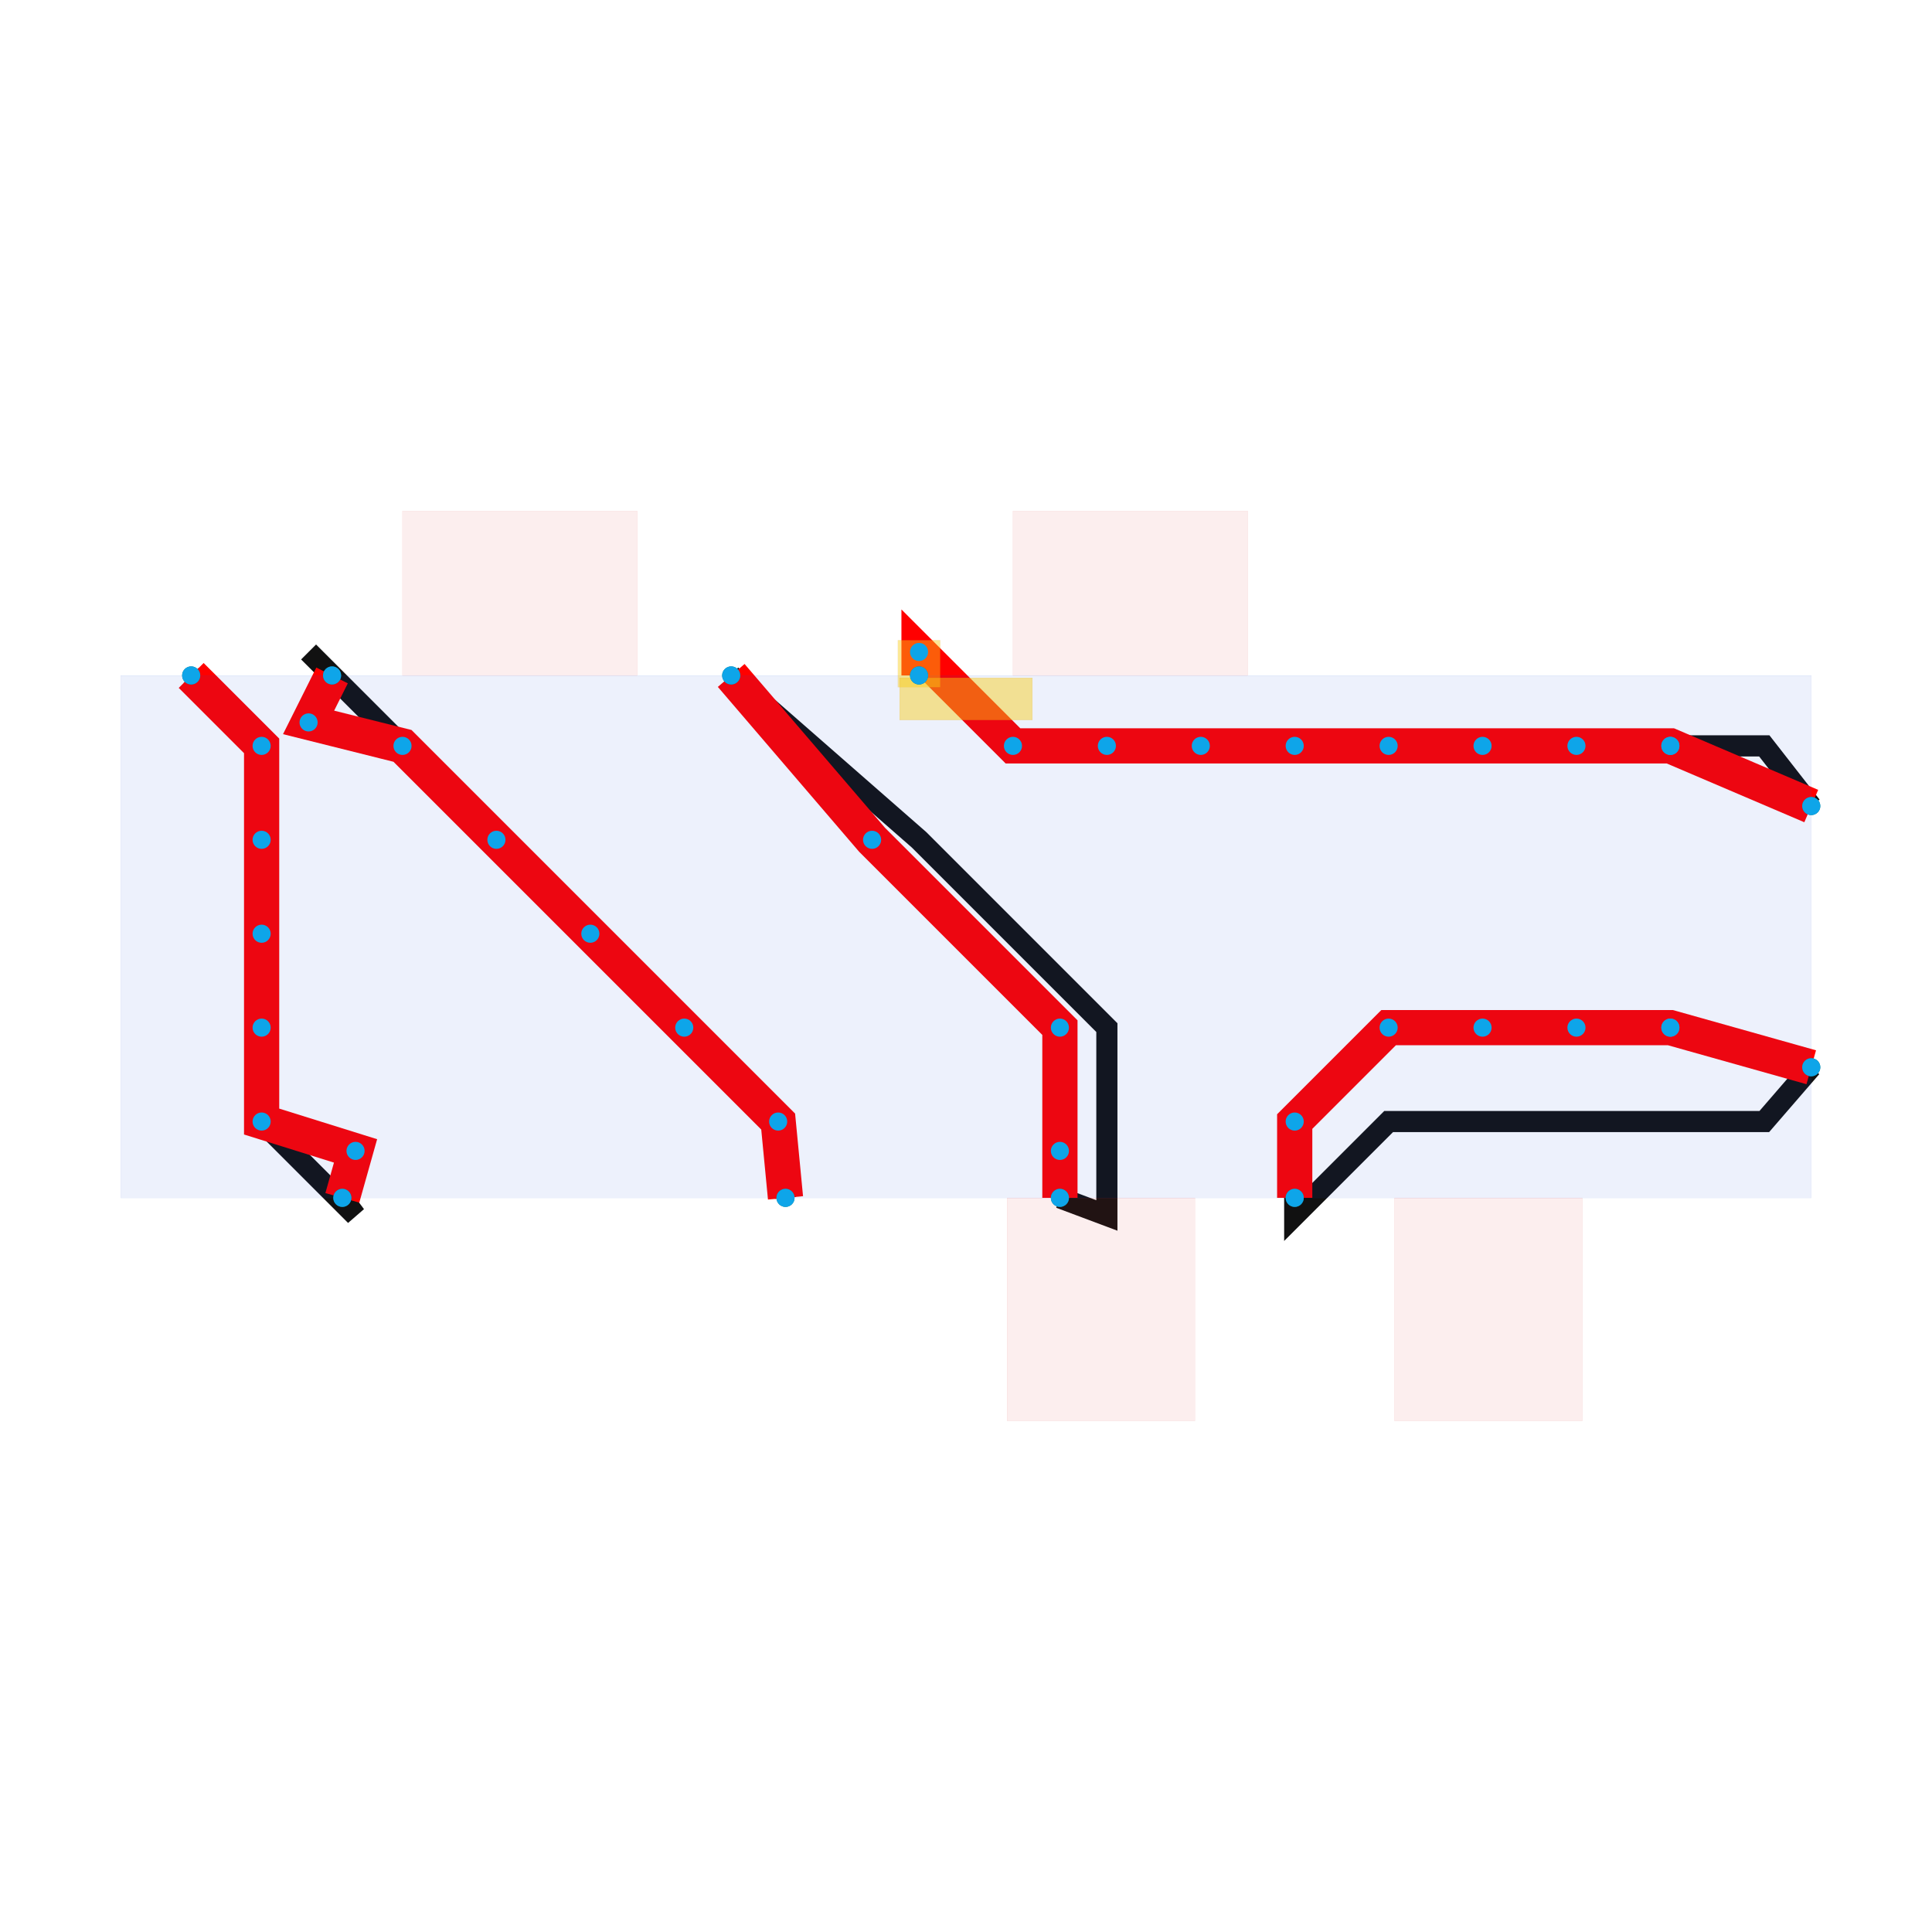
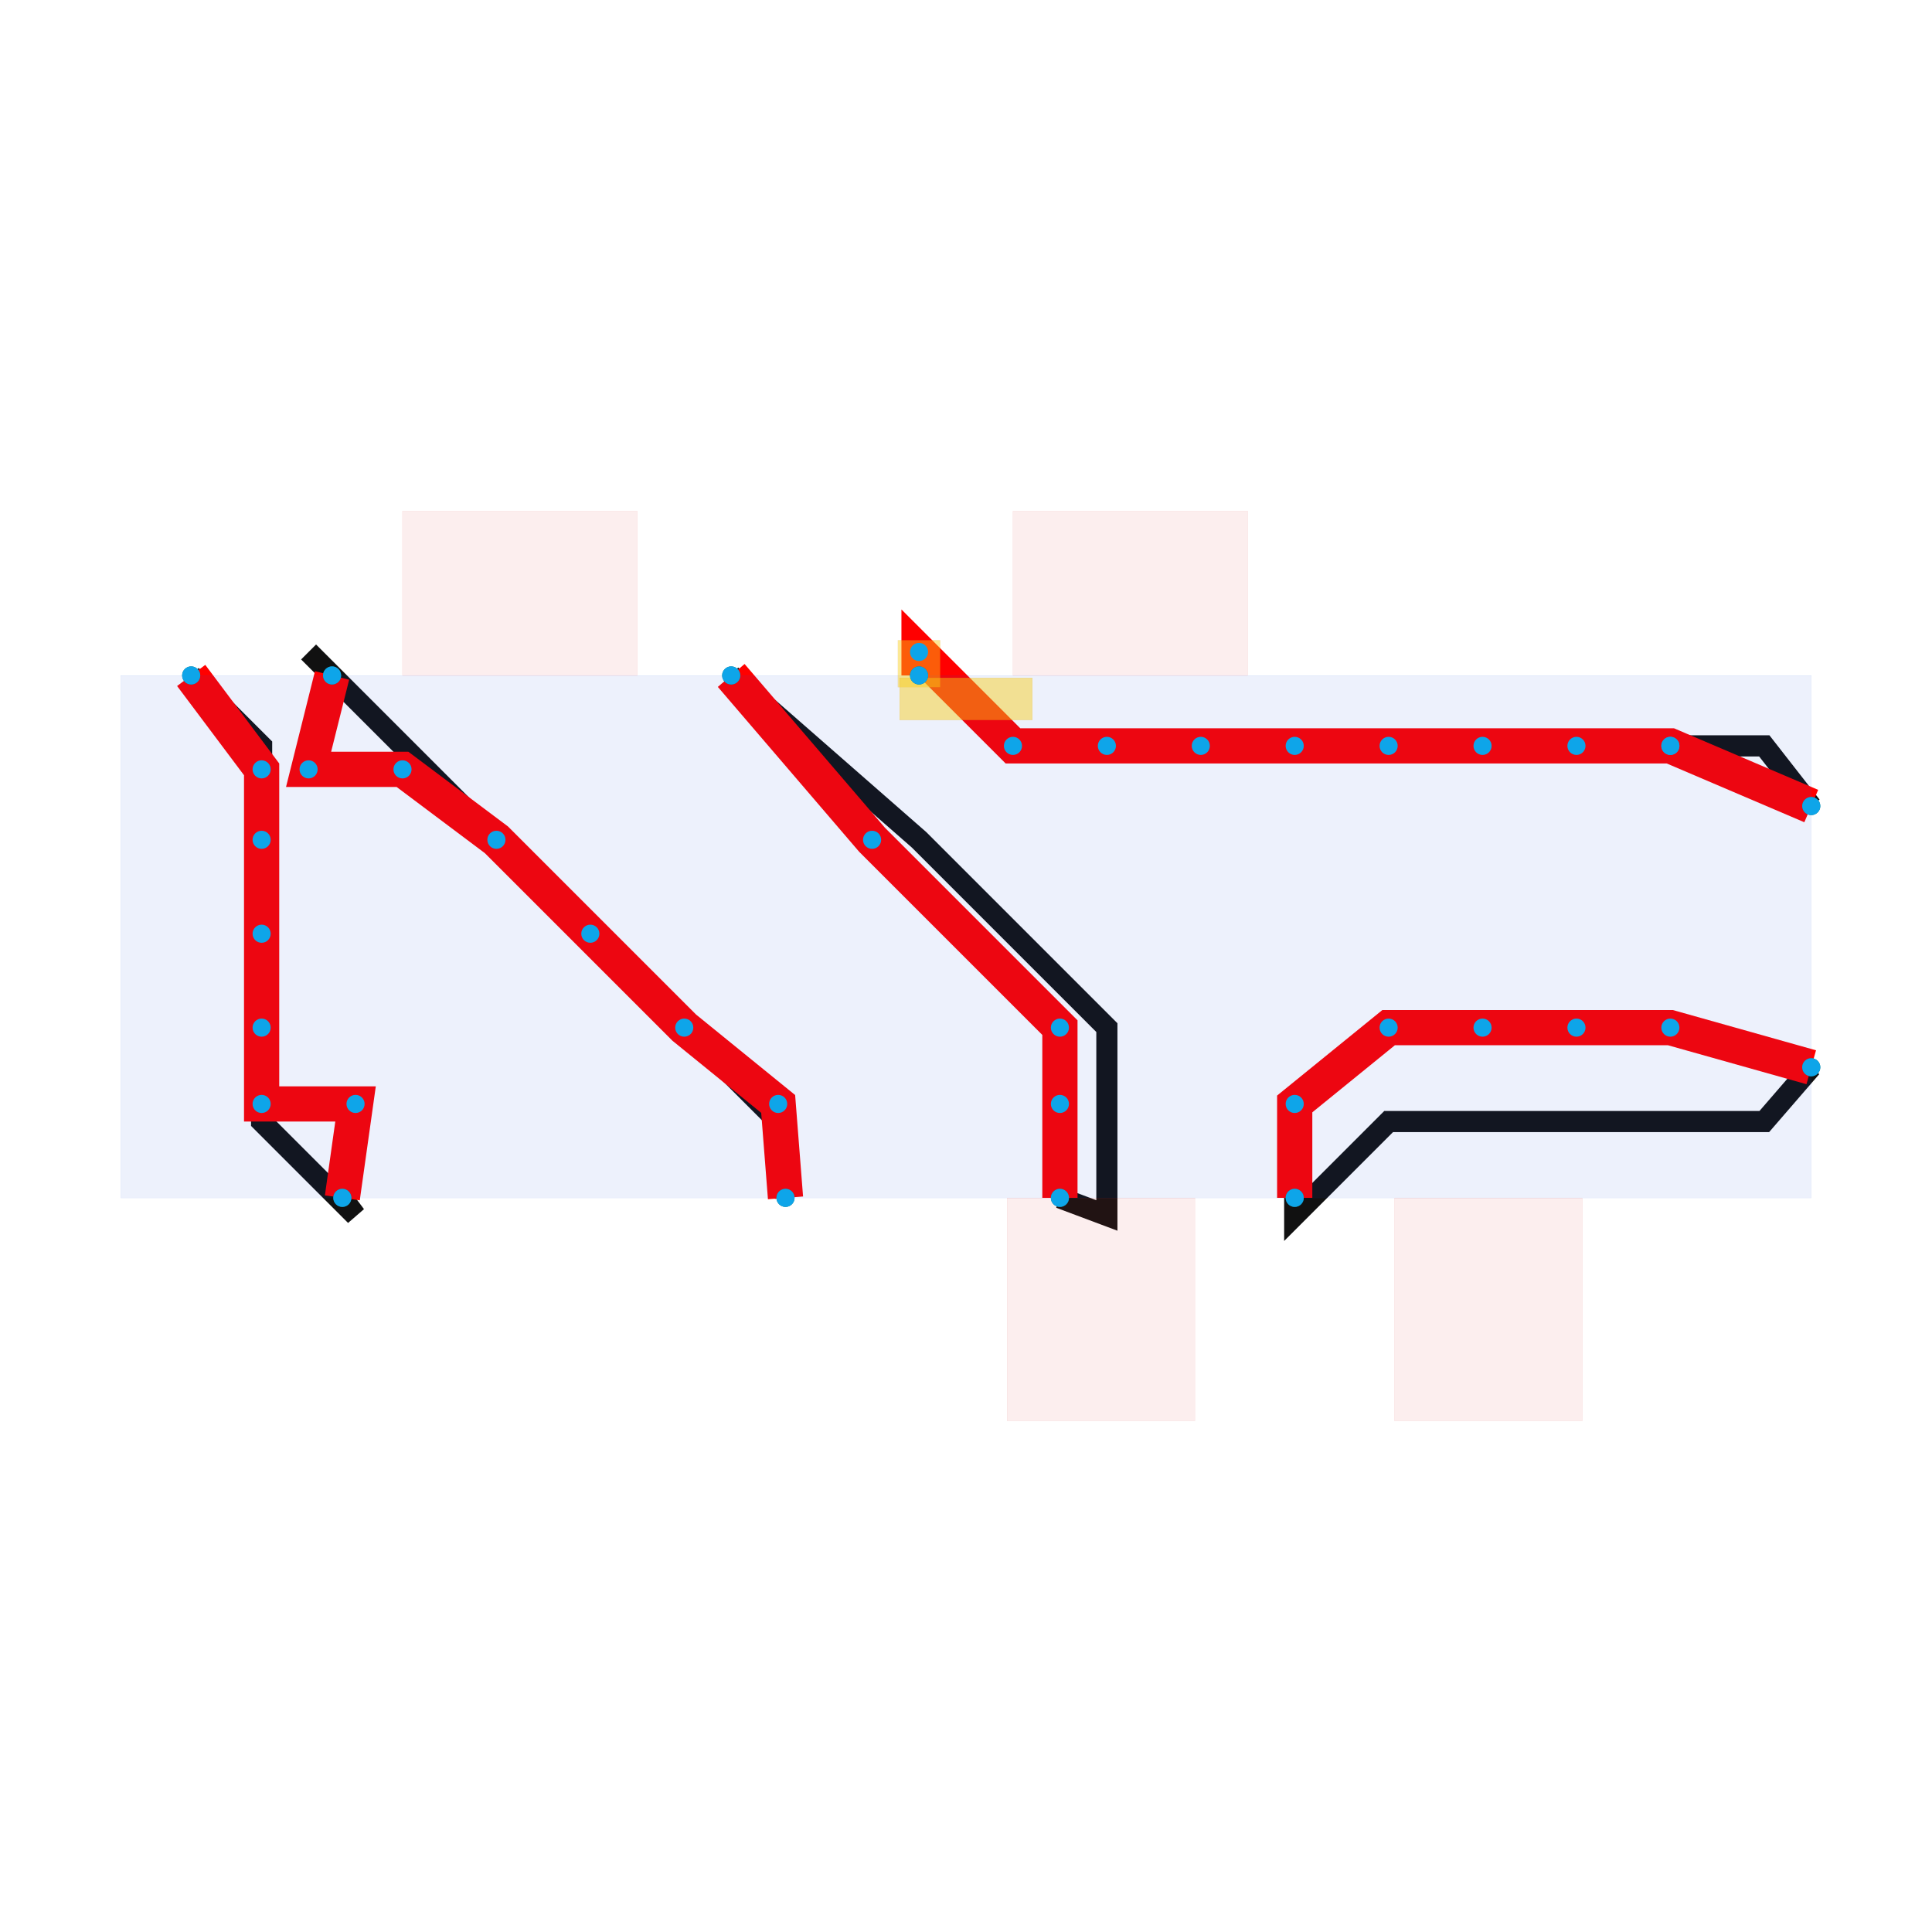
<svg xmlns="http://www.w3.org/2000/svg" width="640" height="640" viewBox="0 0 640 640">
  <rect width="100%" height="100%" fill="white" />
  <g>
    <polyline data-points="-8,-9.525 -8,-9.600000000000001 -7.6,-9.200000000000001 -7.199999999999999,-9.200000000000001 -6.799999999999999,-9.200000000000001 -6.399999999999999,-9.200000000000001 -5.999999999999998,-9.200000000000001 -5.800000000000001,-8.96875" data-type="line" data-label="original:source_net_11_mst1" points="428.889,396.806 428.889,402.639 460,371.528 491.111,371.528 522.222,371.528 553.333,371.528 584.444,371.528 600,353.542" fill="none" stroke="#111111" stroke-width="7" />
  </g>
  <g>
    <polyline data-points="-9.6,-7.299999999999999 -9.600000000000001,-7.2 -9.200000000000001,-7.6000000000000005 -8.8,-7.6000000000000005 -8.4,-7.6000000000000005 -8,-7.6000000000000005 -7.6,-7.6000000000000005 -7.199999999999999,-7.6000000000000005 -6.799999999999999,-7.6000000000000005 -6.399999999999999,-7.6000000000000005 -5.999999999999998,-7.6000000000000005 -5.800000000000001,-7.856249999999999" data-type="line" data-label="original:source_net_12_mst1" points="304.444,223.75 304.444,215.972 335.556,247.083 366.667,247.083 397.778,247.083 428.889,247.083 460,247.083 491.111,247.083 522.222,247.083 553.333,247.083 584.444,247.083 600,267.014" fill="none" stroke="#111111" stroke-width="7" />
  </g>
  <g>
    <polyline data-points="-12.05625,-9.525 -12,-9.600000000000001 -12.4,-9.200000000000001 -12.4,-8.8 -12.4,-8.4 -12.4,-8 -12.4,-7.6 -12.7,-7.299999999999999" data-type="line" data-label="original:source_net_7" points="113.403,396.806 117.778,402.639 86.667,371.528 86.667,340.417 86.667,309.306 86.667,278.194 86.667,247.083 63.333,223.75" fill="none" stroke="#111111" stroke-width="7" />
  </g>
  <g>
    <polyline data-points="-9,-9.525 -8.8,-9.600000000000001 -8.8,-8.8 -9.600000000000001,-8 -10.4,-7.299999999999999" data-type="line" data-label="original:source_net_11_mst2" points="351.111,396.806 366.667,402.639 366.667,340.417 304.444,278.194 242.222,223.75" fill="none" stroke="#111111" stroke-width="7" />
  </g>
  <g>
    <polyline data-points="-12.100000000000001,-7.299999999999999 -12.200000000000001,-7.2 -11.8,-7.6000000000000005 -11.4,-8 -11,-8.4 -10.6,-8.8 -10.2,-9.200000000000001 -10.168750000000001,-9.525" data-type="line" data-label="original:source_net_13" points="110,223.75 102.222,215.972 133.333,247.083 164.444,278.194 195.556,309.306 226.667,340.417 257.778,371.528 260.208,396.806" fill="none" stroke="#111111" stroke-width="7" />
  </g>
  <g>
-     <polyline data-points="-8,-9.525 -8,-9.200000000000001 -7.6,-8.8 -7.199999999999999,-8.8 -6.799999999999999,-8.8 -6.399999999999999,-8.8 -6.399999999999999,-8.8 -5.800000000000001,-8.96875" data-type="line" data-label="source_net_11_mst1" points="428.889,396.806 428.889,371.528 460,340.417 491.111,340.417 522.222,340.417 553.333,340.417 553.333,340.417 600,353.542" fill="none" stroke="#FF0000" stroke-width="11.667" />
+     <polyline data-points="-8,-9.525 -8,-9.125 -7.6,-8.8 -7.199999999999999,-8.8 -6.799999999999999,-8.8 -6.399999999999999,-8.8 -5.800000000000001,-8.96875" data-type="line" data-label="source_net_11_mst1" points="428.889,396.806 428.889,365.694 460,340.417 491.111,340.417 522.222,340.417 553.333,340.417 600,353.542" fill="none" stroke="#FF0000" stroke-width="11.667" />
  </g>
  <g>
    <polyline data-points="-9.6,-7.299999999999999 -9.600000000000001,-7.2 -9.200000000000001,-7.6000000000000005 -8.8,-7.6000000000000005 -8.4,-7.6000000000000005 -8,-7.6000000000000005 -7.6,-7.6000000000000005 -7.199999999999999,-7.6000000000000005 -6.799999999999999,-7.6000000000000005 -6.399999999999999,-7.6000000000000005 -6.399999999999999,-7.6000000000000005 -5.800000000000001,-7.856249999999999" data-type="line" data-label="source_net_12_mst1" points="304.444,223.75 304.444,215.972 335.556,247.083 366.667,247.083 397.778,247.083 428.889,247.083 460,247.083 491.111,247.083 522.222,247.083 553.333,247.083 553.333,247.083 600,267.014" fill="none" stroke="#FF0000" stroke-width="11.667" />
  </g>
  <g>
-     <polyline data-points="-12.05625,-9.525 -12,-9.325000000000001 -12.4,-9.200000000000001 -12.4,-8.8 -12.4,-8.4 -12.4,-8 -12.4,-7.6 -12.7,-7.299999999999999" data-type="line" data-label="source_net_7" points="113.403,396.806 117.778,381.25 86.667,371.528 86.667,340.417 86.667,309.306 86.667,278.194 86.667,247.083 63.333,223.75" fill="none" stroke="#FF0000" stroke-width="11.667" />
-   </g>
-   <g>
-     <polyline data-points="-9,-9.525 -9,-9.325000000000001 -9,-8.8 -9.8,-8 -10.4,-7.299999999999999" data-type="line" data-label="source_net_11_mst2" points="351.111,396.806 351.111,381.25 351.111,340.417 288.889,278.194 242.222,223.75" fill="none" stroke="#FF0000" stroke-width="11.667" />
-   </g>
-   <g>
-     <polyline data-points="-12.100000000000001,-7.299999999999999 -12.200000000000001,-7.499999999999999 -11.8,-7.6000000000000005 -11.4,-8 -11,-8.4 -10.6,-8.8 -10.2,-9.200000000000001 -10.168750000000001,-9.525" data-type="line" data-label="source_net_13" points="110,223.75 102.222,239.306 133.333,247.083 164.444,278.194 195.556,309.306 226.667,340.417 257.778,371.528 260.208,396.806" fill="none" stroke="#FF0000" stroke-width="11.667" />
+     <polyline data-points="-12.05625,-9.525 -12,-9.125 -12.4,-9.125 -12.4,-8.8 -12.4,-8.4 -12.4,-8 -12.4,-7.699999999999999 -12.7,-7.299999999999999" data-type="line" data-label="source_net_7" points="113.403,396.806 117.778,365.694 86.667,365.694 86.667,340.417 86.667,309.306 86.667,278.194 86.667,254.861 63.333,223.75" fill="none" stroke="#FF0000" stroke-width="11.667" />
+   </g>
+   <g>
+     <polyline data-points="-9,-9.525 -9,-9.125 -9,-8.8 -9.8,-8 -10.4,-7.299999999999999" data-type="line" data-label="source_net_11_mst2" points="351.111,396.806 351.111,365.694 351.111,340.417 288.889,278.194 242.222,223.75" fill="none" stroke="#FF0000" stroke-width="11.667" />
+   </g>
+   <g>
+     <polyline data-points="-12.100000000000001,-7.299999999999999 -12.200000000000001,-7.699999999999999 -11.8,-7.699999999999999 -11.4,-8 -11,-8.4 -10.6,-8.8 -10.2,-9.125 -10.168750000000001,-9.525" data-type="line" data-label="source_net_13" points="110,223.75 102.222,254.861 133.333,254.861 164.444,278.194 195.556,309.306 226.667,340.417 257.778,365.694 260.208,396.806" fill="none" stroke="#FF0000" stroke-width="11.667" />
  </g>
  <g>
    <rect data-type="rect" data-label="cmn_15" data-x="-9.4" data-y="-8.4125" x="40" y="223.75" width="560" height="173.056" fill="rgba(29, 78, 216, 0.08)" stroke="#1d4ed8" stroke-width="0.013" />
  </g>
  <g>
    <rect data-type="rect" data-label="obstacle:rect:0" data-x="-11.3" data-y="-6.95" x="133.333" y="169.306" width="77.778" height="54.444" fill="rgba(220, 38, 38, 0.08)" stroke="#dc2626" stroke-width="0.013" />
  </g>
  <g>
    <rect data-type="rect" data-label="obstacle:rect:1" data-x="-8.825" data-y="-10" x="333.611" y="396.806" width="62.222" height="73.889" fill="rgba(220, 38, 38, 0.08)" stroke="#dc2626" stroke-width="0.013" />
  </g>
  <g>
    <rect data-type="rect" data-label="obstacle:rect:2" data-x="-7.175" data-y="-10" x="461.944" y="396.806" width="62.222" height="73.889" fill="rgba(220, 38, 38, 0.08)" stroke="#dc2626" stroke-width="0.013" />
  </g>
  <g>
    <rect data-type="rect" data-label="obstacle:rect:3" data-x="-8.7" data-y="-6.95" x="335.556" y="169.306" width="77.778" height="54.444" fill="rgba(220, 38, 38, 0.08)" stroke="#dc2626" stroke-width="0.013" />
  </g>
  <g>
    <rect data-type="rect" data-label="boundry-violation:1:0" data-x="-9.600000000000001" data-y="-7.25" x="297.444" y="212.083" width="14" height="15.556" fill="rgba(250, 204, 21, 0.45)" stroke="#b45309" stroke-width="0.013" />
  </g>
  <g>
    <rect data-type="rect" data-label="boundry-violation:1:1" data-x="-9.400000000000002" data-y="-7.4" x="298.001" y="224.528" width="43.998" height="14" fill="rgba(250, 204, 21, 0.45)" stroke="#b45309" stroke-width="0.013" />
  </g>
  <g>
    <circle data-type="point" data-label="source_net_13" data-x="-12.100000000000001" data-y="-7.299999999999999" cx="110" cy="223.75" r="3" fill="#0f766e" />
  </g>
  <g>
    <circle data-type="point" data-label="source_net_13" data-x="-10.168750000000001" data-y="-9.525" cx="260.208" cy="396.806" r="3" fill="#0f766e" />
  </g>
  <g>
    <circle data-type="point" data-label="source_net_11_mst2" data-x="-9" data-y="-9.525" cx="351.111" cy="396.806" r="3" fill="#0f766e" />
  </g>
  <g>
    <circle data-type="point" data-label="source_net_11_mst2" data-x="-10.4" data-y="-7.299999999999999" cx="242.222" cy="223.75" r="3" fill="#0f766e" />
  </g>
  <g>
    <circle data-type="point" data-label="source_net_7" data-x="-12.05625" data-y="-9.525" cx="113.403" cy="396.806" r="3" fill="#0f766e" />
  </g>
  <g>
    <circle data-type="point" data-label="source_net_7" data-x="-12.7" data-y="-7.299999999999999" cx="63.333" cy="223.75" r="3" fill="#0f766e" />
  </g>
  <g>
    <circle data-type="point" data-label="source_net_12_mst1" data-x="-9.6" data-y="-7.299999999999999" cx="304.444" cy="223.75" r="3" fill="#0f766e" />
  </g>
  <g>
    <circle data-type="point" data-label="source_net_12_mst1" data-x="-5.800000000000001" data-y="-7.856249999999999" cx="600" cy="267.014" r="3" fill="#0f766e" />
  </g>
  <g>
    <circle data-type="point" data-label="source_net_11_mst1" data-x="-8" data-y="-9.525" cx="428.889" cy="396.806" r="3" fill="#0f766e" />
  </g>
  <g>
    <circle data-type="point" data-label="source_net_11_mst1" data-x="-5.800000000000001" data-y="-8.96875" cx="600" cy="353.542" r="3" fill="#0f766e" />
  </g>
  <g>
    <circle data-type="point" data-label="" data-x="-8" data-y="-9.525" cx="428.889" cy="396.806" r="3" fill="#0ea5e9" />
  </g>
  <g>
-     <circle data-type="point" data-label="" data-x="-8" data-y="-9.200000000000001" cx="428.889" cy="371.528" r="3" fill="#0ea5e9" />
+     <circle data-type="point" data-label="" data-x="-8" data-y="-9.125" cx="428.889" cy="365.694" r="3" fill="#0ea5e9" />
  </g>
  <g>
    <circle data-type="point" data-label="" data-x="-7.6" data-y="-8.8" cx="460" cy="340.417" r="3" fill="#0ea5e9" />
  </g>
  <g>
    <circle data-type="point" data-label="" data-x="-7.199999999999999" data-y="-8.8" cx="491.111" cy="340.417" r="3" fill="#0ea5e9" />
  </g>
  <g>
    <circle data-type="point" data-label="" data-x="-6.799999999999999" data-y="-8.8" cx="522.222" cy="340.417" r="3" fill="#0ea5e9" />
  </g>
  <g>
    <circle data-type="point" data-label="" data-x="-6.399999999999999" data-y="-8.8" cx="553.333" cy="340.417" r="3" fill="#0ea5e9" />
  </g>
  <g>
-     <circle data-type="point" data-label="" data-x="-6.399999999999999" data-y="-8.8" cx="553.333" cy="340.417" r="3" fill="#0ea5e9" />
-   </g>
-   <g>
    <circle data-type="point" data-label="" data-x="-5.800000000000001" data-y="-8.96875" cx="600" cy="353.542" r="3" fill="#0ea5e9" />
  </g>
  <g>
    <circle data-type="point" data-label="" data-x="-9.6" data-y="-7.299999999999999" cx="304.444" cy="223.75" r="3" fill="#0ea5e9" />
  </g>
  <g>
    <circle data-type="point" data-label="" data-x="-9.600000000000001" data-y="-7.2" cx="304.444" cy="215.972" r="3" fill="#0ea5e9" />
  </g>
  <g>
    <circle data-type="point" data-label="" data-x="-9.200000000000001" data-y="-7.6000000000000005" cx="335.556" cy="247.083" r="3" fill="#0ea5e9" />
  </g>
  <g>
    <circle data-type="point" data-label="" data-x="-8.8" data-y="-7.6000000000000005" cx="366.667" cy="247.083" r="3" fill="#0ea5e9" />
  </g>
  <g>
    <circle data-type="point" data-label="" data-x="-8.4" data-y="-7.6000000000000005" cx="397.778" cy="247.083" r="3" fill="#0ea5e9" />
  </g>
  <g>
    <circle data-type="point" data-label="" data-x="-8" data-y="-7.6000000000000005" cx="428.889" cy="247.083" r="3" fill="#0ea5e9" />
  </g>
  <g>
    <circle data-type="point" data-label="" data-x="-7.6" data-y="-7.6000000000000005" cx="460" cy="247.083" r="3" fill="#0ea5e9" />
  </g>
  <g>
    <circle data-type="point" data-label="" data-x="-7.199999999999999" data-y="-7.6000000000000005" cx="491.111" cy="247.083" r="3" fill="#0ea5e9" />
  </g>
  <g>
    <circle data-type="point" data-label="" data-x="-6.799999999999999" data-y="-7.6000000000000005" cx="522.222" cy="247.083" r="3" fill="#0ea5e9" />
  </g>
  <g>
    <circle data-type="point" data-label="" data-x="-6.399999999999999" data-y="-7.6000000000000005" cx="553.333" cy="247.083" r="3" fill="#0ea5e9" />
  </g>
  <g>
    <circle data-type="point" data-label="" data-x="-6.399999999999999" data-y="-7.6000000000000005" cx="553.333" cy="247.083" r="3" fill="#0ea5e9" />
  </g>
  <g>
    <circle data-type="point" data-label="" data-x="-5.800000000000001" data-y="-7.856249999999999" cx="600" cy="267.014" r="3" fill="#0ea5e9" />
  </g>
  <g>
    <circle data-type="point" data-label="" data-x="-12.05625" data-y="-9.525" cx="113.403" cy="396.806" r="3" fill="#0ea5e9" />
  </g>
  <g>
-     <circle data-type="point" data-label="" data-x="-12" data-y="-9.325000000000001" cx="117.778" cy="381.25" r="3" fill="#0ea5e9" />
-   </g>
-   <g>
-     <circle data-type="point" data-label="" data-x="-12.4" data-y="-9.200000000000001" cx="86.667" cy="371.528" r="3" fill="#0ea5e9" />
+     <circle data-type="point" data-label="" data-x="-12" data-y="-9.125" cx="117.778" cy="365.694" r="3" fill="#0ea5e9" />
+   </g>
+   <g>
+     <circle data-type="point" data-label="" data-x="-12.4" data-y="-9.125" cx="86.667" cy="365.694" r="3" fill="#0ea5e9" />
  </g>
  <g>
    <circle data-type="point" data-label="" data-x="-12.4" data-y="-8.8" cx="86.667" cy="340.417" r="3" fill="#0ea5e9" />
  </g>
  <g>
    <circle data-type="point" data-label="" data-x="-12.4" data-y="-8.4" cx="86.667" cy="309.306" r="3" fill="#0ea5e9" />
  </g>
  <g>
    <circle data-type="point" data-label="" data-x="-12.4" data-y="-8" cx="86.667" cy="278.194" r="3" fill="#0ea5e9" />
  </g>
  <g>
-     <circle data-type="point" data-label="" data-x="-12.4" data-y="-7.6" cx="86.667" cy="247.083" r="3" fill="#0ea5e9" />
+     <circle data-type="point" data-label="" data-x="-12.4" data-y="-7.699999999999999" cx="86.667" cy="254.861" r="3" fill="#0ea5e9" />
  </g>
  <g>
    <circle data-type="point" data-label="" data-x="-12.7" data-y="-7.299999999999999" cx="63.333" cy="223.75" r="3" fill="#0ea5e9" />
  </g>
  <g>
    <circle data-type="point" data-label="" data-x="-9" data-y="-9.525" cx="351.111" cy="396.806" r="3" fill="#0ea5e9" />
  </g>
  <g>
-     <circle data-type="point" data-label="" data-x="-9" data-y="-9.325000000000001" cx="351.111" cy="381.25" r="3" fill="#0ea5e9" />
+     <circle data-type="point" data-label="" data-x="-9" data-y="-9.125" cx="351.111" cy="365.694" r="3" fill="#0ea5e9" />
  </g>
  <g>
    <circle data-type="point" data-label="" data-x="-9" data-y="-8.8" cx="351.111" cy="340.417" r="3" fill="#0ea5e9" />
  </g>
  <g>
    <circle data-type="point" data-label="" data-x="-9.8" data-y="-8" cx="288.889" cy="278.194" r="3" fill="#0ea5e9" />
  </g>
  <g>
    <circle data-type="point" data-label="" data-x="-10.4" data-y="-7.299999999999999" cx="242.222" cy="223.75" r="3" fill="#0ea5e9" />
  </g>
  <g>
    <circle data-type="point" data-label="" data-x="-12.100000000000001" data-y="-7.299999999999999" cx="110" cy="223.75" r="3" fill="#0ea5e9" />
  </g>
  <g>
-     <circle data-type="point" data-label="" data-x="-12.200000000000001" data-y="-7.499999999999999" cx="102.222" cy="239.306" r="3" fill="#0ea5e9" />
-   </g>
-   <g>
-     <circle data-type="point" data-label="" data-x="-11.8" data-y="-7.6000000000000005" cx="133.333" cy="247.083" r="3" fill="#0ea5e9" />
+     <circle data-type="point" data-label="" data-x="-12.200000000000001" data-y="-7.699999999999999" cx="102.222" cy="254.861" r="3" fill="#0ea5e9" />
+   </g>
+   <g>
+     <circle data-type="point" data-label="" data-x="-11.8" data-y="-7.699999999999999" cx="133.333" cy="254.861" r="3" fill="#0ea5e9" />
  </g>
  <g>
    <circle data-type="point" data-label="" data-x="-11.4" data-y="-8" cx="164.444" cy="278.194" r="3" fill="#0ea5e9" />
  </g>
  <g>
    <circle data-type="point" data-label="" data-x="-11" data-y="-8.4" cx="195.556" cy="309.306" r="3" fill="#0ea5e9" />
  </g>
  <g>
    <circle data-type="point" data-label="" data-x="-10.6" data-y="-8.8" cx="226.667" cy="340.417" r="3" fill="#0ea5e9" />
  </g>
  <g>
-     <circle data-type="point" data-label="" data-x="-10.2" data-y="-9.200000000000001" cx="257.778" cy="371.528" r="3" fill="#0ea5e9" />
+     <circle data-type="point" data-label="" data-x="-10.2" data-y="-9.125" cx="257.778" cy="365.694" r="3" fill="#0ea5e9" />
  </g>
  <g>
    <circle data-type="point" data-label="" data-x="-10.168750000000001" data-y="-9.525" cx="260.208" cy="396.806" r="3" fill="#0ea5e9" />
  </g>
  <g id="crosshair" style="display: none">
    <line id="crosshair-h" y1="0" y2="640" stroke="#666" stroke-width="0.5" />
    <line id="crosshair-v" x1="0" x2="640" stroke="#666" stroke-width="0.5" />
    <text id="coordinates" font-family="monospace" font-size="12" fill="#666" />
  </g>
</svg>
